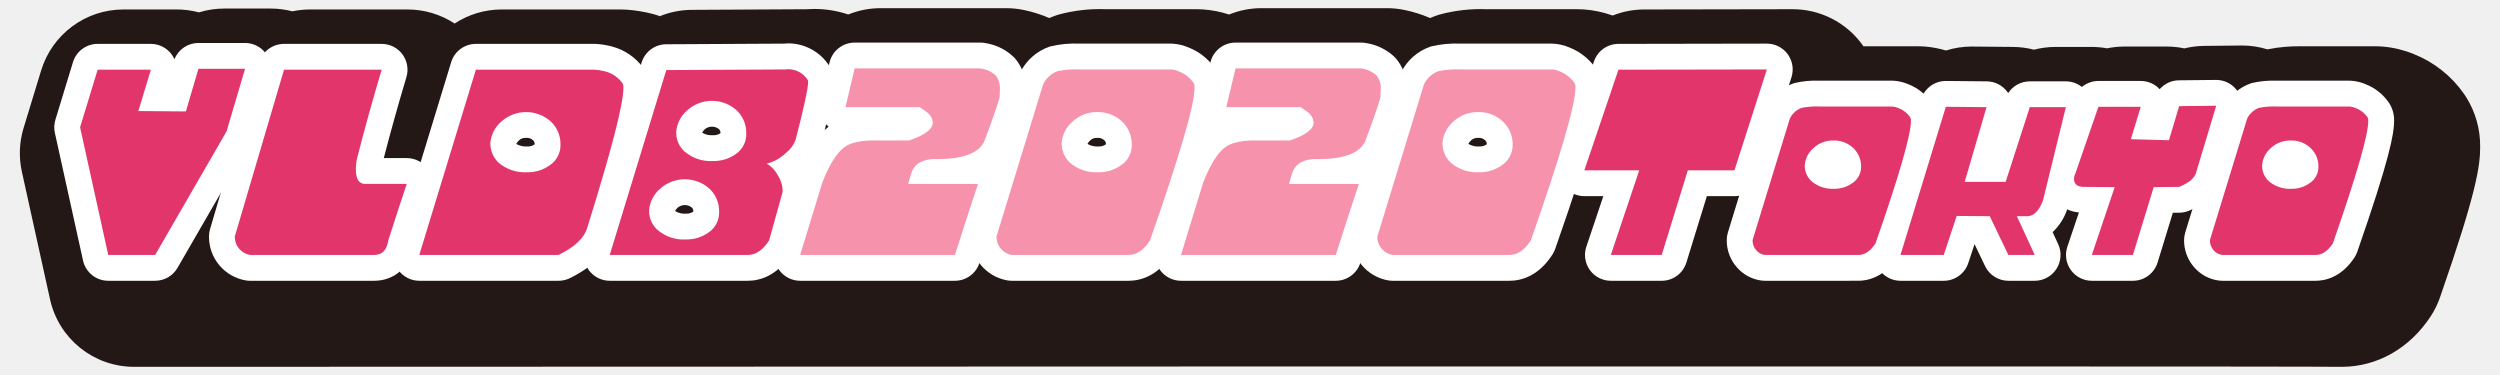
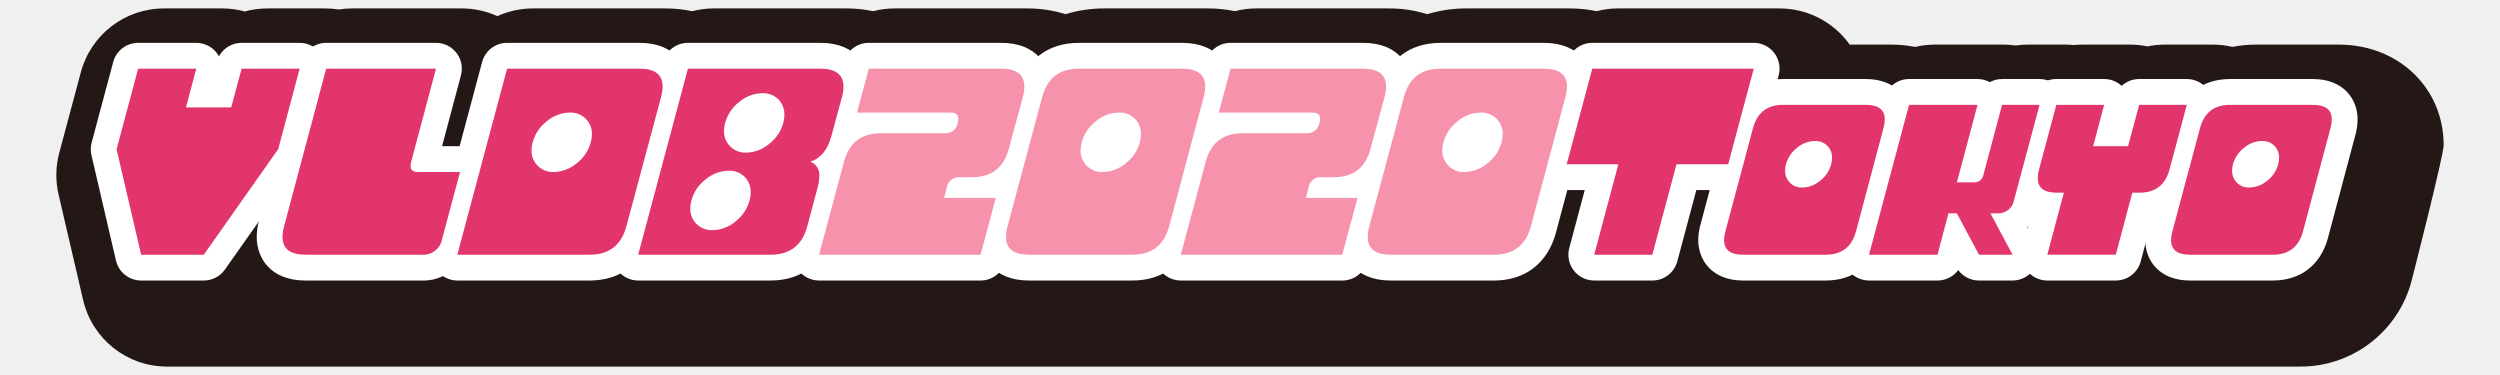
<svg xmlns="http://www.w3.org/2000/svg" viewBox="0 0 566.929 85.039">
  <defs>
    <style>.a{fill:#231815;}.b{fill:#fff;}.c{fill:#e2356b;}.d{fill:#f692ab;}</style>
  </defs>
-   <path class="a" d="M530.991,83.187c8.077,0,15.446-4.174,20.217-11.453a19.506,19.506,0,0,0,2.106-4.275c8.418-24.147,9.115-29.941,9.115-34.168a20.723,20.723,0,0,0-3.111-11.161q-.29-.465-.607-.913a25.237,25.237,0,0,0-11.33-8.952,23.769,23.769,0,0,0-6.965-1.697q-.844-.073-1.69-.073H522.143a36.188,36.188,0,0,0-7.955.697,19.492,19.492,0,0,0-5.755-.872c-.068,0-8.613.089-8.613.089a19.534,19.534,0,0,0-4.47.565,19.49,19.49,0,0,0-4.027-.42h-9.609a19.486,19.486,0,0,0-3.894.406,19.501,19.501,0,0,0-3.489-.318H466.157a19.498,19.498,0,0,0-4.909.626,19.493,19.493,0,0,0-4.72-.625s-9.354-.089-9.416-.089a19.461,19.461,0,0,0-5.813.897,23.613,23.613,0,0,0-4.594-.882q-.844-.073-1.69-.073H422.567c-.093-.134-.18-.271-.276-.403a19.515,19.515,0,0,0-15.76-8.005l-33.696.059a19.464,19.464,0,0,0-7.137,1.375,24.38,24.38,0,0,0-6.59-1.39c-.432-.029-.865-.043-1.298-.043H337.097A35.559,35.559,0,0,0,326.44,3.303c-.148.045-.297.092-.444.14-.574.188-1.129.417-1.684.647a29.864,29.864,0,0,0-5.73-1.814,19.536,19.536,0,0,0-4.043-.423H286.033a19.443,19.443,0,0,0-7.316,1.439,24.369,24.369,0,0,0-5.976-1.162c-.432-.029-.865-.043-1.298-.043H250.73A35.56,35.56,0,0,0,240.073,3.303q-.223.067-.444.14c-.574.188-1.129.417-1.684.647a29.864,29.864,0,0,0-5.73-1.814,19.535,19.535,0,0,0-4.043-.423H199.666a19.444,19.444,0,0,0-7.298,1.432,24.271,24.271,0,0,0-7.702-1.256c-.577,0-1.159.021-1.742.064l-26.078.142a19.463,19.463,0,0,0-7.211,1.435c-.318-.107-.629-.228-.953-.325q-.369-.11-.741-.206a32.997,32.997,0,0,0-5.767-.94q-.71-.052-1.424-.052H113.767a19.468,19.468,0,0,0-10.669,3.188A19.512,19.512,0,0,0,92.41,2.146H70.261a19.492,19.492,0,0,0-3.96.421,19.491,19.491,0,0,0-4.875-.626H50.85a19.495,19.495,0,0,0-5.75.865,19.491,19.491,0,0,0-5.031-.66h-12.07A19.515,19.515,0,0,0,9.333,15.968L5.348,29.035a19.514,19.514,0,0,0-.391,9.896l6.387,28.945a19.516,19.516,0,0,0,19.057,15.31S518.418,82.981,530.991,83.187Z" />
-   <path class="b" d="M24.547,63.672a5.854,5.854,0,0,1-5.717-4.593L12.444,30.133a5.848,5.848,0,0,1,.117-2.969L16.545,14.098a5.854,5.854,0,0,1,5.6-4.147h12.07a5.854,5.854,0,0,1,5.347,3.471,5.855,5.855,0,0,1,5.434-3.676H55.573a5.854,5.854,0,0,1,5.614,7.513l-4.189,14.18a5.845,5.845,0,0,1-.545,1.27L40.251,60.746a5.854,5.854,0,0,1-5.069,2.925Z" />
-   <path class="b" d="M56.703,63.672a5.881,5.881,0,0,1-.943-.077,10.036,10.036,0,0,1-8.368-9.967,5.841,5.841,0,0,1,.24-1.657L58.793,14.148A5.854,5.854,0,0,1,64.408,9.951H86.556a5.854,5.854,0,0,1,5.609,7.533C90.27,23.818,88.546,29.988,87.033,35.85H92.24a5.855,5.855,0,0,1,5.548,7.724c-1.145,3.396-2.501,7.539-4.034,12.319-.893,4.746-4.344,7.779-8.926,7.779Zm29.86-25.005Z" />
-   <path class="b" d="M95.082,63.672a5.855,5.855,0,0,1-5.599-7.564l12.832-42.012a5.854,5.854,0,0,1,5.599-4.144H134.896q.214,0,.427.016a19.273,19.273,0,0,1,3.371.549c.075.019.148.04.222.061a12.888,12.888,0,0,1,6.915,4.747,7.392,7.392,0,0,1,1.395,4.612c0,2.967-.963,9.453-8.47,33.475-1.139,3.843-4.346,7.12-9.507,9.659a5.857,5.857,0,0,1-2.584.602Zm22.06-30.99a4.349,4.349,0,0,0,2.403.531,2.616,2.616,0,0,0,1.699-.477,1.118,1.118,0,0,0-.379-.949,1.983,1.983,0,0,0-1.554-.517,2.036,2.036,0,0,0-1.611.561,3.064,3.064,0,0,0-.615.776C117.099,32.628,117.118,32.653,117.141,32.682Z" />
-   <path class="b" d="M138.265,63.672a5.855,5.855,0,0,1-5.598-7.568L145.499,14.18a5.855,5.855,0,0,1,5.566-4.141l26.63-.144a10.556,10.556,0,0,1,1.116-.061,11.066,11.066,0,0,1,8.903,4.608,6.308,6.308,0,0,1,1.404,4.147c0,1.38-.234,3.759-3.027,14.587a11.579,11.579,0,0,1-3.669,5.597,11.698,11.698,0,0,1,.925,4.425,7.889,7.889,0,0,1-.313,2.196l-2.978,10.684a5.878,5.878,0,0,1-.702,1.574c-3.17,4.975-7.079,6.019-9.801,6.019Zm14.85-15.805a4.004,4.004,0,0,0,2.406.581,2.768,2.768,0,0,0,1.704-.454,1.117,1.117,0,0,0-.384-.972,2.546,2.546,0,0,0-3.137.046,2.982,2.982,0,0,0-.618.771Zm6.152-17.754a4.145,4.145,0,0,0,2.406.551,2.833,2.833,0,0,0,1.704-.441,1.125,1.125,0,0,0-.384-.985,2.547,2.547,0,0,0-3.137.047,2.859,2.859,0,0,0-.627.791C159.24,30.087,159.253,30.099,159.267,30.113Z" />
-   <path class="b" d="M181.449,63.672a5.854,5.854,0,0,1-5.597-7.571l5.039-16.436q.065-.211.145-.417c2.011-5.141,4.196-8.487,6.868-10.517a5.852,5.852,0,0,1-1.869-5.778l2.08-8.789A5.854,5.854,0,0,1,193.812,9.658h28.506a5.852,5.852,0,0,1,1.213.127,11.878,11.878,0,0,1,6.56,3.353,10.253,10.253,0,0,1,2.506,7.179q0,.918-.069,2.083a5.843,5.843,0,0,1-.209,1.234c-.658,2.333-1.84,5.75-3.616,10.444q-.066.175-.144.346a10.797,10.797,0,0,1-2.394,3.388,5.773,5.773,0,0,1,.382.477,5.853,5.853,0,0,1,.793,5.285c-1.176,3.49-2.931,8.882-5.216,16.027a5.854,5.854,0,0,1-5.576,4.071Z" />
-   <path class="b" d="M229.437,63.672a5.881,5.881,0,0,1-.943-.077,10.036,10.036,0,0,1-8.368-9.967,5.867,5.867,0,0,1,.257-1.715l10.576-34.512a5.878,5.878,0,0,1,.456-1.083,11.656,11.656,0,0,1,6.625-5.751c.044-.014.089-.028.133-.042a24.124,24.124,0,0,1,6.704-.631h20.713q.195,0,.389.013a10.842,10.842,0,0,1,3.564.864,13.037,13.037,0,0,1,5.898,4.636,7.477,7.477,0,0,1,1.306,4.472c0,3.179-1.187,10.208-10.438,36.568a5.852,5.852,0,0,1-.586,1.207c-3.17,4.975-7.095,6.019-9.83,6.019Zm17.255-30.989a4.275,4.275,0,0,0,2.373.53,2.669,2.669,0,0,0,1.728-.489,1.085,1.085,0,0,0-.379-.924,1.997,1.997,0,0,0-1.554-.53,2.103,2.103,0,0,0-1.639.575,2.687,2.687,0,0,0-.597.747A.809.809,0,0,0,246.692,32.682Z" />
-   <path class="b" d="M267.816,63.672a5.854,5.854,0,0,1-5.597-7.571l5.039-16.436q.065-.211.145-.417c2.011-5.141,4.196-8.487,6.868-10.517a5.852,5.852,0,0,1-1.869-5.778l2.08-8.789a5.854,5.854,0,0,1,5.697-4.506h28.506a5.85,5.85,0,0,1,1.213.127,11.878,11.878,0,0,1,6.56,3.353,10.253,10.253,0,0,1,2.506,7.179q0,.918-.069,2.083a5.837,5.837,0,0,1-.209,1.234c-.658,2.333-1.84,5.75-3.616,10.444q-.066.175-.143.346a10.797,10.797,0,0,1-2.394,3.388,5.773,5.773,0,0,1,.382.477,5.853,5.853,0,0,1,.793,5.285c-1.176,3.49-2.931,8.882-5.216,16.027a5.854,5.854,0,0,1-5.576,4.071Z" />
-   <path class="b" d="M315.804,63.672a5.883,5.883,0,0,1-.943-.077,10.036,10.036,0,0,1-8.368-9.967,5.867,5.867,0,0,1,.257-1.715l10.576-34.512a5.878,5.878,0,0,1,.456-1.083,11.656,11.656,0,0,1,6.625-5.751c.044-.014.089-.028.133-.042a24.124,24.124,0,0,1,6.704-.631h20.713q.195,0,.389.013a10.842,10.842,0,0,1,3.564.864,13.037,13.037,0,0,1,5.898,4.636,7.477,7.477,0,0,1,1.306,4.472c0,3.179-1.187,10.208-10.438,36.568a5.857,5.857,0,0,1-.586,1.207c-3.17,4.975-7.095,6.019-9.83,6.019ZM333.06,32.682a4.275,4.275,0,0,0,2.373.53,2.669,2.669,0,0,0,1.728-.489,1.085,1.085,0,0,0-.379-.924,1.996,1.996,0,0,0-1.554-.53,2.103,2.103,0,0,0-1.639.575,2.687,2.687,0,0,0-.597.747A.809.809,0,0,0,333.06,32.682Z" />
-   <path class="b" d="M365.287,63.672a5.855,5.855,0,0,1-5.55-7.719l3.853-11.471h-4.309a5.854,5.854,0,0,1-5.545-7.733l7.734-22.822a5.854,5.854,0,0,1,5.534-3.976l33.672-.059a5.855,5.855,0,0,1,5.574,7.646l-7.354,22.881a5.855,5.855,0,0,1-5.574,4.064h-6.255l-4.645,15.06a5.854,5.854,0,0,1-5.594,4.129Z" />
-   <path class="b" d="M400.215,63.672a5.85,5.85,0,0,1-.745-.048,8.89,8.89,0,0,1-5.624-3.036,9.179,9.179,0,0,1-2.269-6.14,5.854,5.854,0,0,1,.258-1.717l8.467-27.598a5.836,5.836,0,0,1,.494-1.153,10.577,10.577,0,0,1,6.006-5.106c.046-.015.093-.029.14-.043a20.604,20.604,0,0,1,5.636-.531h16.582q.254,0,.507.022a10.139,10.139,0,0,1,3.032.754,11.469,11.469,0,0,1,5.287,4.163q.095.134.182.273a7.181,7.181,0,0,1,1.037,3.923c0,2.823-.993,8.555-8.354,29.671a5.865,5.865,0,0,1-.632,1.282c-3.012,4.596-6.802,5.282-8.793,5.282Z" />
-   <path class="b" d="M455.44,63.672a5.854,5.854,0,0,1-5.278-3.321L447.77,55.367l-1.421,4.291a5.854,5.854,0,0,1-5.558,4.014h-9.814a5.854,5.854,0,0,1-5.598-7.567l10.283-33.603a5.854,5.854,0,0,1,5.598-4.142c.018,0,9.285.088,9.285.088a5.855,5.855,0,0,1,4.646,2.365q.108.145.206.296a5.854,5.854,0,0,1,4.907-2.662h8.174a5.854,5.854,0,0,1,5.686,7.248L468.978,46.848a5.841,5.841,0,0,1-.208.671,12.809,12.809,0,0,1-3.289,5.123l1.255,2.728a5.855,5.855,0,0,1-5.319,8.301Z" />
-   <path class="b" d="M474.366,63.672a5.854,5.854,0,0,1-5.548-7.725l2.621-7.772a7.544,7.544,0,0,1-6.97-7.613,8.89,8.89,0,0,1,.784-3.555l5.074-14.703a5.854,5.854,0,0,1,5.534-3.945h9.609a5.853,5.853,0,0,1,4.284,1.865,5.853,5.853,0,0,1,4.356-2.011s8.449-.088,8.47-.088a5.854,5.854,0,0,1,5.606,7.543L503.625,40.805c-.881,3.042-3.318,5.396-7.248,6.995a5.85,5.85,0,0,1-2.147.432l-1.489.015-3.462,11.287a5.854,5.854,0,0,1-5.597,4.138Z" />
-   <path class="b" d="M503.926,63.672a5.832,5.832,0,0,1-.744-.048,8.894,8.894,0,0,1-5.625-3.036,9.179,9.179,0,0,1-2.268-6.14,5.85,5.85,0,0,1,.258-1.717l8.467-27.598a5.836,5.836,0,0,1,.494-1.153,10.578,10.578,0,0,1,6.006-5.106c.047-.015.094-.029.14-.043a20.611,20.611,0,0,1,5.637-.531h16.582c.169,0,.339.007.507.022a10.142,10.142,0,0,1,3.032.754,11.473,11.473,0,0,1,5.287,4.163q.094.134.182.273a7.184,7.184,0,0,1,1.036,3.923c0,2.823-.992,8.555-8.354,29.671A5.864,5.864,0,0,1,533.93,58.39c-3.013,4.596-6.803,5.282-8.793,5.282Z" />
-   <path class="c" d="M35.182,57.817H24.547L18.161,28.872,22.145,15.806h12.07l-2.842,9.375,10.781.088L44.997,15.6H55.573l-4.19,14.18Z" />
-   <path class="c" d="M56.703,57.817a4.038,4.038,0,0,1-2.446-1.392,4.107,4.107,0,0,1-1.011-2.798L64.408,15.806H86.556q-3.164,10.576-5.625,20.273a12.08,12.08,0,0,0-.234,2.314q0,3.311,2.109,3.31H92.24Q90.453,47.007,88.05,54.507q-.469,3.31-3.223,3.31Z" />
-   <path class="c" d="M133.167,51.665q-1.025,3.457-6.504,6.152H95.082l12.832-42.012H134.896a13.336,13.336,0,0,1,2.344.381,7.127,7.127,0,0,1,3.897,2.637,1.879,1.879,0,0,1,.234,1.113Q141.371,25.415,133.167,51.665ZM119.544,39.067a8.452,8.452,0,0,0,5.317-1.728,5.405,5.405,0,0,0,2.241-4.482,6.996,6.996,0,0,0-2.241-5.347,8.41,8.41,0,0,0-11.206.088,7.243,7.243,0,0,0-2.461,4.79v.146a6.05,6.05,0,0,0,1.875,4.365A9.169,9.169,0,0,0,119.544,39.067Z" />
-   <path class="c" d="M178.08,15.747a4.826,4.826,0,0,1,.732-.059,5.263,5.263,0,0,1,4.365,2.461q.088.059.088.439,0,2.11-2.842,13.125a6.833,6.833,0,0,1-2.256,3.018,9.462,9.462,0,0,1-4.277,2.373,6.918,6.918,0,0,1,2.549,2.725,7.03,7.03,0,0,1,1.055,3.369,2.03,2.03,0,0,1-.088.586l-2.988,10.723q-2.109,3.31-4.863,3.31H138.265l12.832-41.924ZM155.521,54.302a8.549,8.549,0,0,0,5.317-1.699,5.412,5.412,0,0,0,2.241-4.541,6.962,6.962,0,0,0-2.241-5.317,8.368,8.368,0,0,0-11.206.117,7.175,7.175,0,0,0-2.432,4.761v.234a5.672,5.672,0,0,0,1.875,4.248A8.986,8.986,0,0,0,155.521,54.302Zm6.152-17.783a8.599,8.599,0,0,0,5.317-1.685,5.401,5.401,0,0,0,2.241-4.556,6.962,6.962,0,0,0-2.241-5.317,8.368,8.368,0,0,0-11.206.117,7.175,7.175,0,0,0-2.432,4.761v.234a5.703,5.703,0,0,0,1.875,4.277A9.061,9.061,0,0,0,161.673,36.518Z" />
-   <path class="d" d="M208.607,24.302h-16.875l2.08-8.789h28.506a6.483,6.483,0,0,1,3.457,1.582,4.64,4.64,0,0,1,.967,3.223q0,.762-.059,1.728-.908,3.223-3.457,9.961-1.846,4.072-10.693,4.072h-.264a7.193,7.193,0,0,0-4.043.967,4.38,4.38,0,0,0-1.582,2.256q-.381,1.201-.674,2.402h15.82q-1.787,5.303-5.244,16.113H181.449l5.039-16.436q2.373-6.064,5.01-8.027,1.875-1.348,5.859-1.494h8.76q5.42-1.787,5.42-4.131a3.267,3.267,0,0,0-1.377-2.314Q209.427,24.887,208.607,24.302Z" />
-   <path class="d" d="M229.437,57.817a4.038,4.038,0,0,1-2.446-1.392,4.107,4.107,0,0,1-1.011-2.798l10.576-34.512a5.89,5.89,0,0,1,3.311-2.988,20.955,20.955,0,0,1,5.01-.381h20.713a5.017,5.017,0,0,1,1.728.44,7.242,7.242,0,0,1,3.369,2.637,1.948,1.948,0,0,1,.205,1.055q0,5.83-10.107,34.629-2.109,3.31-4.893,3.31Zm19.629-18.75a8.513,8.513,0,0,0,5.332-1.728,5.394,5.394,0,0,0,2.256-4.482,6.974,6.974,0,0,0-2.256-5.347,7.835,7.835,0,0,0-5.537-2.095,7.921,7.921,0,0,0-5.669,2.183,7.097,7.097,0,0,0-2.446,4.79v.146a6.05,6.05,0,0,0,1.875,4.365A9.126,9.126,0,0,0,249.066,39.067Z" />
-   <path class="d" d="M294.974,24.302h-16.875l2.08-8.789h28.506a6.483,6.483,0,0,1,3.457,1.582,4.64,4.64,0,0,1,.967,3.223q0,.762-.059,1.728-.908,3.223-3.457,9.961-1.846,4.072-10.693,4.072h-.264a7.193,7.193,0,0,0-4.043.967,4.38,4.38,0,0,0-1.582,2.256q-.381,1.201-.674,2.402h15.82q-1.787,5.303-5.244,16.113H267.816l5.039-16.436q2.373-6.064,5.01-8.027,1.875-1.348,5.859-1.494h8.76q5.42-1.787,5.42-4.131a3.267,3.267,0,0,0-1.377-2.314Q295.795,24.887,294.974,24.302Z" />
-   <path class="d" d="M315.804,57.817a4.038,4.038,0,0,1-2.446-1.392,4.107,4.107,0,0,1-1.011-2.798l10.576-34.512a5.891,5.891,0,0,1,3.311-2.988,20.955,20.955,0,0,1,5.01-.381h20.713a5.017,5.017,0,0,1,1.729.44,7.242,7.242,0,0,1,3.369,2.637,1.948,1.948,0,0,1,.205,1.055q0,5.83-10.107,34.629-2.109,3.31-4.893,3.31Zm19.629-18.75a8.513,8.513,0,0,0,5.332-1.728,5.394,5.394,0,0,0,2.256-4.482,6.974,6.974,0,0,0-2.256-5.347,7.835,7.835,0,0,0-5.537-2.095,7.921,7.921,0,0,0-5.669,2.183,7.096,7.096,0,0,0-2.446,4.79v.146a6.05,6.05,0,0,0,1.875,4.365A9.126,9.126,0,0,0,335.433,39.067Z" />
-   <path class="c" d="M365.287,57.817l6.445-19.189H359.281l7.734-22.822,33.662-.059-7.354,22.881H382.748L376.83,57.817Z" />
-   <path class="c" d="M400.215,57.817a3.068,3.068,0,0,1-1.963-1.084,3.349,3.349,0,0,1-.82-2.285L405.899,26.85a4.826,4.826,0,0,1,2.695-2.402,17.17,17.17,0,0,1,3.984-.293h16.582a4.304,4.304,0,0,1,1.348.352,5.691,5.691,0,0,1,2.695,2.109,1.65,1.65,0,0,1,.146.82q0,4.717-8.027,27.744-1.729,2.637-3.897,2.637Zm15.732-15a6.866,6.866,0,0,0,4.248-1.392,4.275,4.275,0,0,0,1.846-3.559,5.652,5.652,0,0,0-1.802-4.321,6.254,6.254,0,0,0-4.438-1.685,6.366,6.366,0,0,0-4.614,1.772,5.651,5.651,0,0,0-1.919,3.853v.146a4.767,4.767,0,0,0,1.523,3.457A7.316,7.316,0,0,0,415.948,42.817Z" />
-   <path class="c" d="M441.26,24.214l9.229.088-4.951,16.934h9.287l5.479-16.934h8.174l-5.186,21.152q-1.348,3.574-3.603,3.574h-2.314l4.043,8.789H455.44l-4.219-8.789-7.5-.059-2.93,8.848h-9.814Z" />
-   <path class="c" d="M502.578,23.979l-4.57,15.176q-.527,1.875-3.838,3.223l-5.771.059-4.717,15.381h-9.316l5.185-15.381-6.972-.059q-2.256,0-2.256-1.816a3.46,3.46,0,0,1,.381-1.406L475.86,24.214h9.609l-2.256,7.354,8.643.234,2.314-7.734Z" />
-   <path class="c" d="M503.926,57.817a3.068,3.068,0,0,1-1.963-1.084,3.349,3.349,0,0,1-.82-2.285L509.609,26.85a4.826,4.826,0,0,1,2.695-2.402,17.17,17.17,0,0,1,3.984-.293h16.582a4.306,4.306,0,0,1,1.348.352,5.692,5.692,0,0,1,2.695,2.109,1.651,1.651,0,0,1,.146.82q0,4.717-8.027,27.744-1.728,2.637-3.897,2.637Zm15.732-15a6.866,6.866,0,0,0,4.248-1.392,4.276,4.276,0,0,0,1.846-3.559,5.652,5.652,0,0,0-1.801-4.321,6.256,6.256,0,0,0-4.439-1.685,6.364,6.364,0,0,0-4.613,1.772,5.653,5.653,0,0,0-1.92,3.853v.146a4.766,4.766,0,0,0,1.524,3.457A7.316,7.316,0,0,0,519.658,42.817Z" />
+   <path class="a" d="M521.25,83.128A26.041,26.041,0,0,0,546.934,63.466c.01-.035,7.219-28.224,7.219-30.526,0-13.013-10.241-22.825-23.821-22.825h-18.75a28.333,28.333,0,0,0-5.34.52,19.506,19.506,0,0,0-4.474-.52H490.957a19.511,19.511,0,0,0-3.973.407,19.506,19.506,0,0,0-3.967-.407H472.177c-.639,0-1.27.04-1.896.101-.633-.062-1.27-.101-1.912-.101h-8.496a19.543,19.543,0,0,0-2.786.199,19.553,19.553,0,0,0-2.78-.199H438.779a19.493,19.493,0,0,0-4.486.532,26.78,26.78,0,0,0-5.329-.532h-9.515c-.136-.191-.269-.384-.412-.571a19.515,19.515,0,0,0-15.48-7.632h-36.621a19.504,19.504,0,0,0-4.87.618,29.747,29.747,0,0,0-6.116-.618h-23.438a30.104,30.104,0,0,0-8.855,1.305,28.418,28.418,0,0,0-8.723-1.305H284.905a19.505,19.505,0,0,0-4.87.618,29.747,29.747,0,0,0-6.116-.618h-23.438a30.104,30.104,0,0,0-8.855,1.305,28.418,28.418,0,0,0-8.723-1.305h-30.029a19.505,19.505,0,0,0-4.87.618,29.747,29.747,0,0,0-6.116-.618H161.858a19.501,19.501,0,0,0-4.912.63,28.892,28.892,0,0,0-6.045-.63H120.842a19.459,19.459,0,0,0-8.057,1.749,19.497,19.497,0,0,0-8.056-1.749H79.827a19.539,19.539,0,0,0-3.009.241,19.494,19.494,0,0,0-3.014-.241H60.65a19.497,19.497,0,0,0-5.145.688,19.514,19.514,0,0,0-5.139-.688H37.183A19.514,19.514,0,0,0,18.332,16.381L13.44,34.662a19.517,19.517,0,0,0-.155,9.47l5.566,23.906A19.515,19.515,0,0,0,37.857,83.128Z" />
+   <path class="b" d="M32.002,63.614a5.854,5.854,0,0,1-5.702-4.527l-5.566-23.906a5.853,5.853,0,0,1,.046-2.841L25.673,14.058a5.854,5.854,0,0,1,5.655-4.341h13.184a5.851,5.851,0,0,1,5.141,3.054,5.856,5.856,0,0,1,5.142-3.054h13.154A5.855,5.855,0,0,1,73.607,17.079l-4.863,18.252a5.859,5.859,0,0,1-.873,1.866l-16.875,23.936a5.854,5.854,0,0,1-4.785,2.481Z" />
+   <path class="b" d="M69.285,63.614c-8.17,0-11.069-5.332-11.069-9.897a15.288,15.288,0,0,1,.541-3.88l9.56-35.776a5.854,5.854,0,0,1,5.656-4.343H98.875a5.854,5.854,0,0,1,5.657,7.363l-4.287,16.075h4.079a5.854,5.854,0,0,1,5.656,7.366l-4.072,15.234a10.119,10.119,0,0,1-10.255,7.858Z" />
+   <path class="b" d="M103.709,63.614a5.854,5.854,0,0,1-5.656-7.367l11.279-42.188a5.854,5.854,0,0,1,5.656-4.342h30.059c8.17,0,11.069,5.348,11.069,9.927a15.17,15.17,0,0,1-.549,3.881l-7.854,29.276c-1.833,6.869-6.928,10.812-13.975,10.812Z" />
+   <path class="b" d="M144.724,63.614a5.854,5.854,0,0,1-5.656-7.367l11.279-42.188a5.854,5.854,0,0,1,5.656-4.342h30.029c8.192,0,11.099,5.348,11.099,9.927a15.169,15.169,0,0,1-.549,3.881l-2.378,8.807a16.205,16.205,0,0,1-2.716,5.729,10.956,10.956,0,0,1,.165,1.915,15.701,15.701,0,0,1-.577,4.05l-2.346,8.796c-1.84,6.861-6.934,10.791-13.977,10.791Z" />
+   <path class="b" d="M185.74,63.614A5.855,5.855,0,0,1,180.085,56.243l5.654-21.094a15.246,15.246,0,0,1,3.573-6.64,5.854,5.854,0,0,1-.614-4.491l2.666-9.961A5.854,5.854,0,0,1,197.019,9.717h30.029c8.192,0,11.099,5.348,11.099,9.927a15.17,15.17,0,0,1-.549,3.881l-3.169,11.736a15.215,15.215,0,0,1-3.569,6.631,5.856,5.856,0,0,1,.613,4.493l-3.457,12.891a5.855,5.855,0,0,1-5.655,4.338Z" />
+   <path class="b" d="M233.347,63.614c-8.17,0-11.069-5.332-11.069-9.897a15.275,15.275,0,0,1,.542-3.88l7.861-29.334c1.805-6.845,6.89-10.784,13.946-10.784H268.064c8.192,0,11.099,5.348,11.099,9.927a15.169,15.169,0,0,1-.549,3.881l-7.823,29.299c-1.873,6.868-6.975,10.79-14.006,10.79Z" />
+   <path class="b" d="M267.771,63.614a5.855,5.855,0,0,1-5.655-7.37l5.654-21.094a15.246,15.246,0,0,1,3.573-6.64,5.854,5.854,0,0,1-.614-4.491l2.666-9.961a5.854,5.854,0,0,1,5.655-4.341h30.029c8.192,0,11.099,5.348,11.099,9.927a15.17,15.17,0,0,1-.549,3.881L316.46,35.262a15.215,15.215,0,0,1-3.569,6.631,5.856,5.856,0,0,1,.613,4.493l-3.457,12.891a5.855,5.855,0,0,1-5.655,4.338Z" />
+   <path class="b" d="M315.378,63.614c-8.17,0-11.069-5.332-11.069-9.897a15.275,15.275,0,0,1,.542-3.88l7.861-29.334c1.805-6.845,6.89-10.784,13.946-10.784h23.438c8.192,0,11.099,5.348,11.099,9.927a15.169,15.169,0,0,1-.549,3.881l-7.823,29.299c-1.873,6.868-6.975,10.79-14.006,10.79Z" />
+   <path class="b" d="M361.521,63.614a5.855,5.855,0,0,1-5.656-7.365L359.376,43.106h-4.095a5.854,5.854,0,0,1-5.655-7.368l5.801-21.68a5.854,5.854,0,0,1,5.655-4.341h36.621a5.854,5.854,0,0,1,5.655,7.368l-5.801,21.68a5.854,5.854,0,0,1-5.655,4.341h-7.223l-4.318,16.164a5.855,5.855,0,0,1-5.656,4.344Z" />
+   <path class="b" d="M395.278,63.614c-7.019,0-10.161-4.603-10.161-9.165a13.437,13.437,0,0,1,.496-3.49l6.265-23.423c1.629-6.109,6.179-9.615,12.482-9.615h18.75c7.019,0,10.161,4.603,10.161,9.165a13.437,13.437,0,0,1-.496,3.49L426.541,53.992c-1.667,6.126-6.225,9.622-12.513,9.622Z" />
+   <path class="b" d="M448.774,63.614a5.856,5.856,0,0,1-4.702-2.366,5.855,5.855,0,0,1-4.702,2.366H423.842a5.854,5.854,0,0,1-5.656-7.366l9.082-33.984a5.854,5.854,0,0,1,5.656-4.343h15.527a5.855,5.855,0,0,1,2.783.704,5.837,5.837,0,0,1,2.783-.704h8.496a5.854,5.854,0,0,1,5.655,7.368l-5.801,21.68a9.979,9.979,0,0,1-2.644,4.609l1.83,3.423a5.854,5.854,0,0,1-5.164,8.614Z" />
+   <path class="b" d="M464.272,63.614a5.854,5.854,0,0,1-5.657-7.363l2.136-8.01a8.765,8.765,0,0,1-4.501-7.855,13.437,13.437,0,0,1,.496-3.49L460.668,22.259a5.855,5.855,0,0,1,5.655-4.339h10.839a5.854,5.854,0,0,1,3.97,1.551,5.851,5.851,0,0,1,3.97-1.551h10.811a5.855,5.855,0,0,1,5.655,7.37L497.642,39.939c-1.361,5.102-4.762,8.389-9.521,9.332l-2.666,9.997a5.853,5.853,0,0,1-5.656,4.346Z" />
+   <path class="b" d="M496.645,63.614c-7.02,0-10.161-4.603-10.161-9.165a13.437,13.437,0,0,1,.496-3.49l6.266-23.423c1.629-6.109,6.179-9.615,12.481-9.615h18.75c7.02,0,10.161,4.603,10.161,9.165a13.437,13.437,0,0,1-.496,3.49L527.907,53.992c-1.668,6.126-6.226,9.622-12.513,9.622Z" />
+   <path class="c" d="M67.95,15.572l-4.863,18.252-16.875,23.936h-14.209L26.436,33.853l4.893-18.281h13.184l-2.344,8.789h10.254l2.373-8.789Z" />
+   <path class="c" d="M69.285,57.759q-5.215,0-5.215-4.043a9.641,9.641,0,0,1,.352-2.402l9.551-35.742H98.875l-5.625,21.094a3.552,3.552,0,0,0-.146.938q0,1.406,1.699,1.406h9.521L100.251,54.243a4.324,4.324,0,0,1-4.6,3.516Z" />
+   <path class="c" d="M142.058,51.285q-1.729,6.475-8.32,6.475H103.709l11.279-42.188h30.059q5.215,0,5.215,4.072a9.308,9.308,0,0,1-.352,2.373ZM130.735,37.061a8.94,8.94,0,0,0,3.237-4.79,7.342,7.342,0,0,0,.264-1.875,4.789,4.789,0,0,0-5.068-4.863,8.198,8.198,0,0,0-5.156,1.948,8.967,8.967,0,0,0-3.223,4.79,7.342,7.342,0,0,0-.264,1.875,4.826,4.826,0,0,0,5.039,4.863A8.256,8.256,0,0,0,130.735,37.061Z" />
+   <path class="c" d="M174.753,57.759h-30.029l11.279-42.188h30.029q5.244,0,5.244,4.072a9.308,9.308,0,0,1-.352,2.373l-2.373,8.789q-1.289,4.775-4.805,5.859a3.153,3.153,0,0,1,2.051,3.311,10.08,10.08,0,0,1-.381,2.549l-2.344,8.789Q181.345,57.759,174.753,57.759Zm-7.998-7.515a8.967,8.967,0,0,0,3.223-4.79,7.342,7.342,0,0,0,.264-1.875,4.963,4.963,0,0,0-.908-2.93,4.832,4.832,0,0,0-4.131-1.934,8.256,8.256,0,0,0-5.171,1.948,8.94,8.94,0,0,0-3.237,4.79,7.342,7.342,0,0,0-.264,1.875,4.729,4.729,0,0,0,.938,2.9,4.806,4.806,0,0,0,4.131,1.963A8.198,8.198,0,0,0,166.755,50.244Zm7.632-17.578a8.94,8.94,0,0,0,3.237-4.79,7.342,7.342,0,0,0,.264-1.875,4.962,4.962,0,0,0-.908-2.93,4.832,4.832,0,0,0-4.131-1.934,8.256,8.256,0,0,0-5.171,1.948,8.94,8.94,0,0,0-3.237,4.79,7.342,7.342,0,0,0-.264,1.875,4.826,4.826,0,0,0,5.039,4.863A8.256,8.256,0,0,0,174.387,32.666Z" />
+   <path class="d" d="M217.175,27.876a3.475,3.475,0,0,0,.146-.908q0-1.436-1.729-1.436H194.353l2.666-9.961h30.029q5.244,0,5.244,4.072a9.308,9.308,0,0,1-.352,2.373l-3.164,11.719q-1.729,6.445-8.32,6.445h-2.93a2.731,2.731,0,0,0-2.812,2.344l-.615,2.344h11.719l-3.457,12.891H185.74L191.394,36.665q1.729-6.445,8.32-6.445h14.648A2.731,2.731,0,0,0,217.175,27.876Z" />
+   <path class="d" d="M233.347,57.759q-5.215,0-5.215-4.043a9.641,9.641,0,0,1,.352-2.402l7.852-29.297q1.699-6.445,8.291-6.445H268.064q5.244,0,5.244,4.072a9.308,9.308,0,0,1-.352,2.373l-7.822,29.297q-1.758,6.445-8.35,6.445Zm21.899-20.698a8.94,8.94,0,0,0,3.237-4.79,7.342,7.342,0,0,0,.264-1.875,4.789,4.789,0,0,0-5.068-4.863A8.198,8.198,0,0,0,248.523,27.481a8.967,8.967,0,0,0-3.223,4.79,7.342,7.342,0,0,0-.264,1.875,4.826,4.826,0,0,0,5.039,4.863A8.256,8.256,0,0,0,255.247,37.061Z" />
+   <path class="d" d="M299.207,27.876a3.475,3.475,0,0,0,.146-.908q0-1.436-1.729-1.436H276.384l2.666-9.961h30.029q5.244,0,5.244,4.072a9.308,9.308,0,0,1-.352,2.373l-3.164,11.719q-1.729,6.445-8.32,6.445h-2.93a2.731,2.731,0,0,0-2.812,2.344l-.615,2.344h11.719l-3.457,12.891H267.771l5.654-21.094q1.729-6.445,8.32-6.445H296.394A2.731,2.731,0,0,0,299.207,27.876Z" />
+   <path class="d" d="M315.378,57.759q-5.215,0-5.215-4.043a9.641,9.641,0,0,1,.352-2.402l7.852-29.297q1.699-6.445,8.291-6.445h23.438q5.244,0,5.244,4.072a9.308,9.308,0,0,1-.352,2.373l-7.822,29.297q-1.758,6.445-8.35,6.445Zm21.899-20.698a8.94,8.94,0,0,0,3.237-4.79,7.342,7.342,0,0,0,.264-1.875,4.789,4.789,0,0,0-5.068-4.863,8.198,8.198,0,0,0-5.156,1.948,8.967,8.967,0,0,0-3.223,4.79,7.342,7.342,0,0,0-.264,1.875,4.826,4.826,0,0,0,5.039,4.863A8.256,8.256,0,0,0,337.278,37.061Z" />
+   <path class="c" d="M361.521,57.759l5.479-20.508H355.281l5.801-21.68h36.621l-5.801,21.68H380.183l-5.479,20.508Z" />
+   <path class="c" d="M395.278,57.759q-4.307,0-4.307-3.311a7.593,7.593,0,0,1,.293-1.963l6.27-23.438q1.406-5.273,6.826-5.273h18.75q4.307,0,4.307,3.311a7.593,7.593,0,0,1-.293,1.963l-6.24,23.438q-1.436,5.273-6.855,5.273Zm17.461-16.758a6.942,6.942,0,0,0,2.52-3.75,5.963,5.963,0,0,0,.205-1.494,3.702,3.702,0,0,0-3.926-3.779,6.356,6.356,0,0,0-3.999,1.523,7.132,7.132,0,0,0-2.534,3.75,5.63,5.63,0,0,0-.205,1.465,3.757,3.757,0,0,0,.732,2.285,3.715,3.715,0,0,0,3.193,1.523A6.414,6.414,0,0,0,412.739,41.001Z" />
+   <path class="c" d="M454.018,23.775h8.496l-5.801,21.68a3.632,3.632,0,0,1-3.867,2.93h-1.465l5.01,9.375h-7.617l-5.01-9.375h-1.904l-2.49,9.375H423.842l9.082-33.984h15.527l-4.688,17.578h3.955a2.04,2.04,0,0,0,2.08-1.758Z" />
+   <path class="c" d="M468.022,43.697h-1.611q-4.307,0-4.307-3.311a7.593,7.593,0,0,1,.293-1.963l3.926-14.648h10.839l-2.49,9.375H482.582l2.52-9.375h10.811l-3.926,14.648q-1.406,5.273-6.826,5.273h-1.611l-3.75,14.062H464.272Z" />
+   <path class="c" d="M496.645,57.759q-4.307,0-4.307-3.311a7.593,7.593,0,0,1,.293-1.963l6.27-23.438q1.406-5.273,6.826-5.273h18.75q4.307,0,4.307,3.311a7.593,7.593,0,0,1-.293,1.963L522.25,52.486q-1.436,5.273-6.855,5.273Zm17.461-16.758a6.942,6.942,0,0,0,2.52-3.75,5.963,5.963,0,0,0,.205-1.494,3.702,3.702,0,0,0-3.926-3.779,6.353,6.353,0,0,0-3.998,1.523,7.134,7.134,0,0,0-2.535,3.75,5.63,5.63,0,0,0-.205,1.465,3.757,3.757,0,0,0,.732,2.285,3.715,3.715,0,0,0,3.193,1.523A6.414,6.414,0,0,0,514.105,41.001Z" />
</svg>
